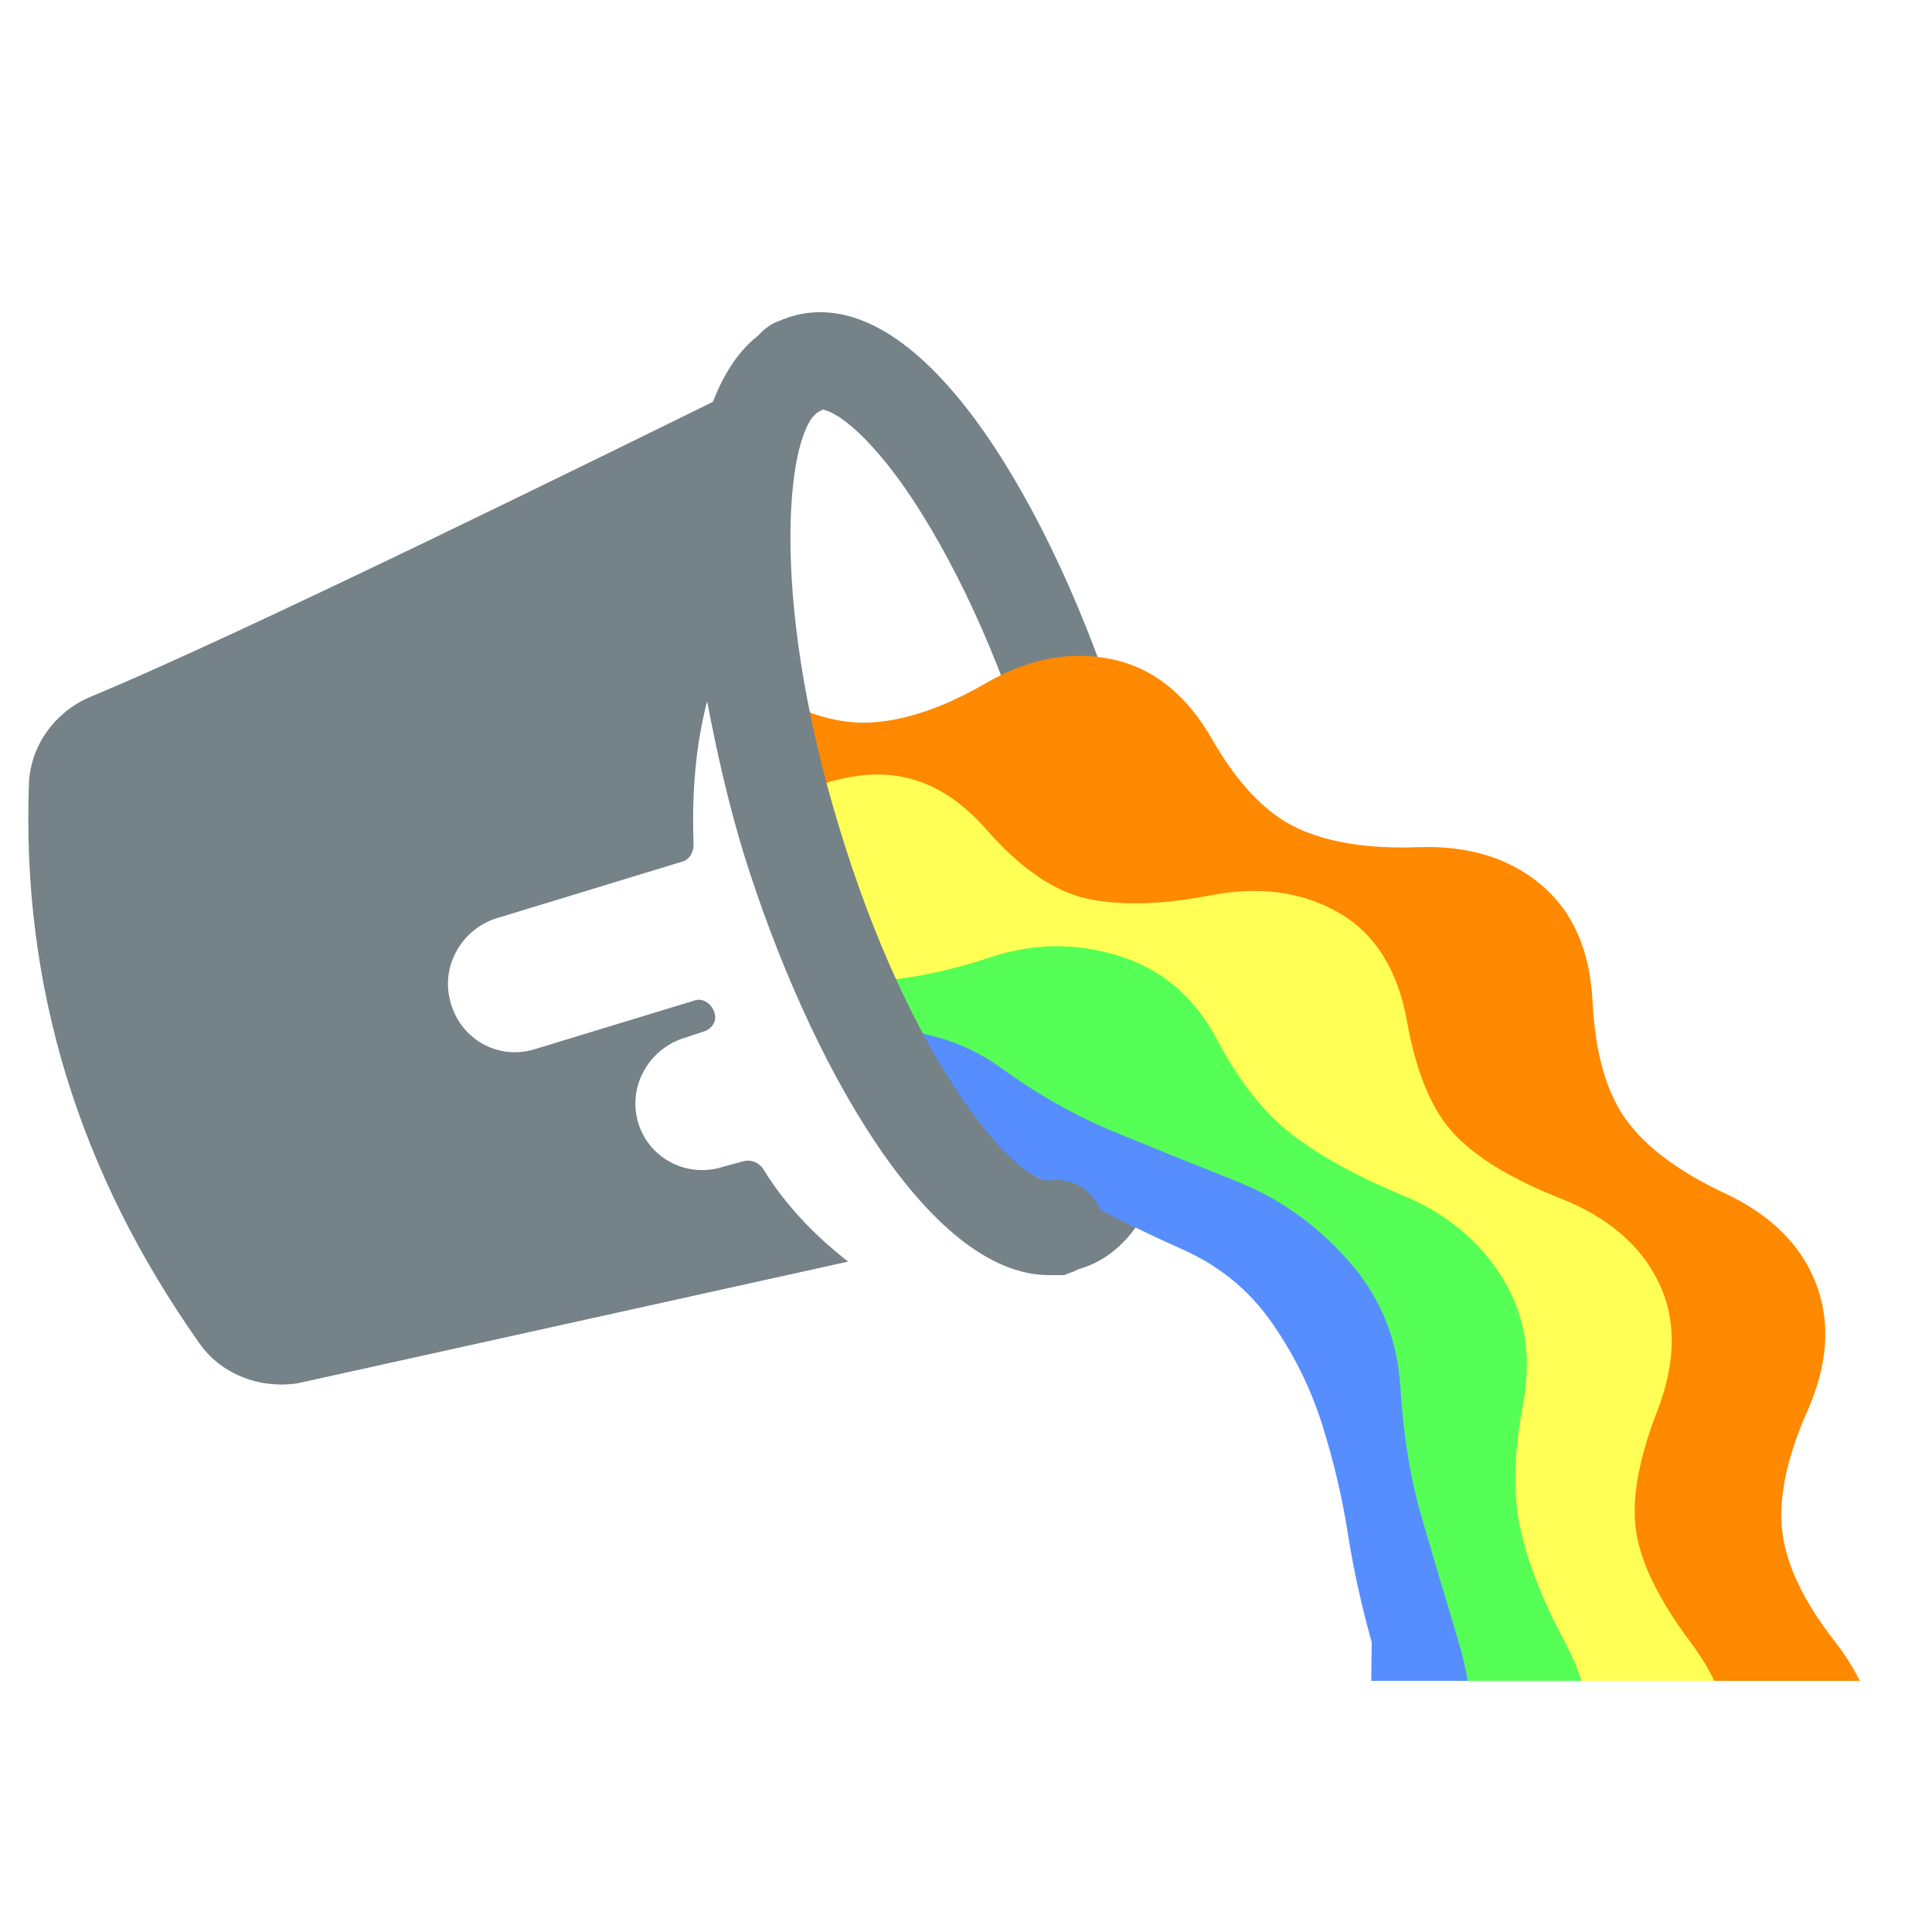
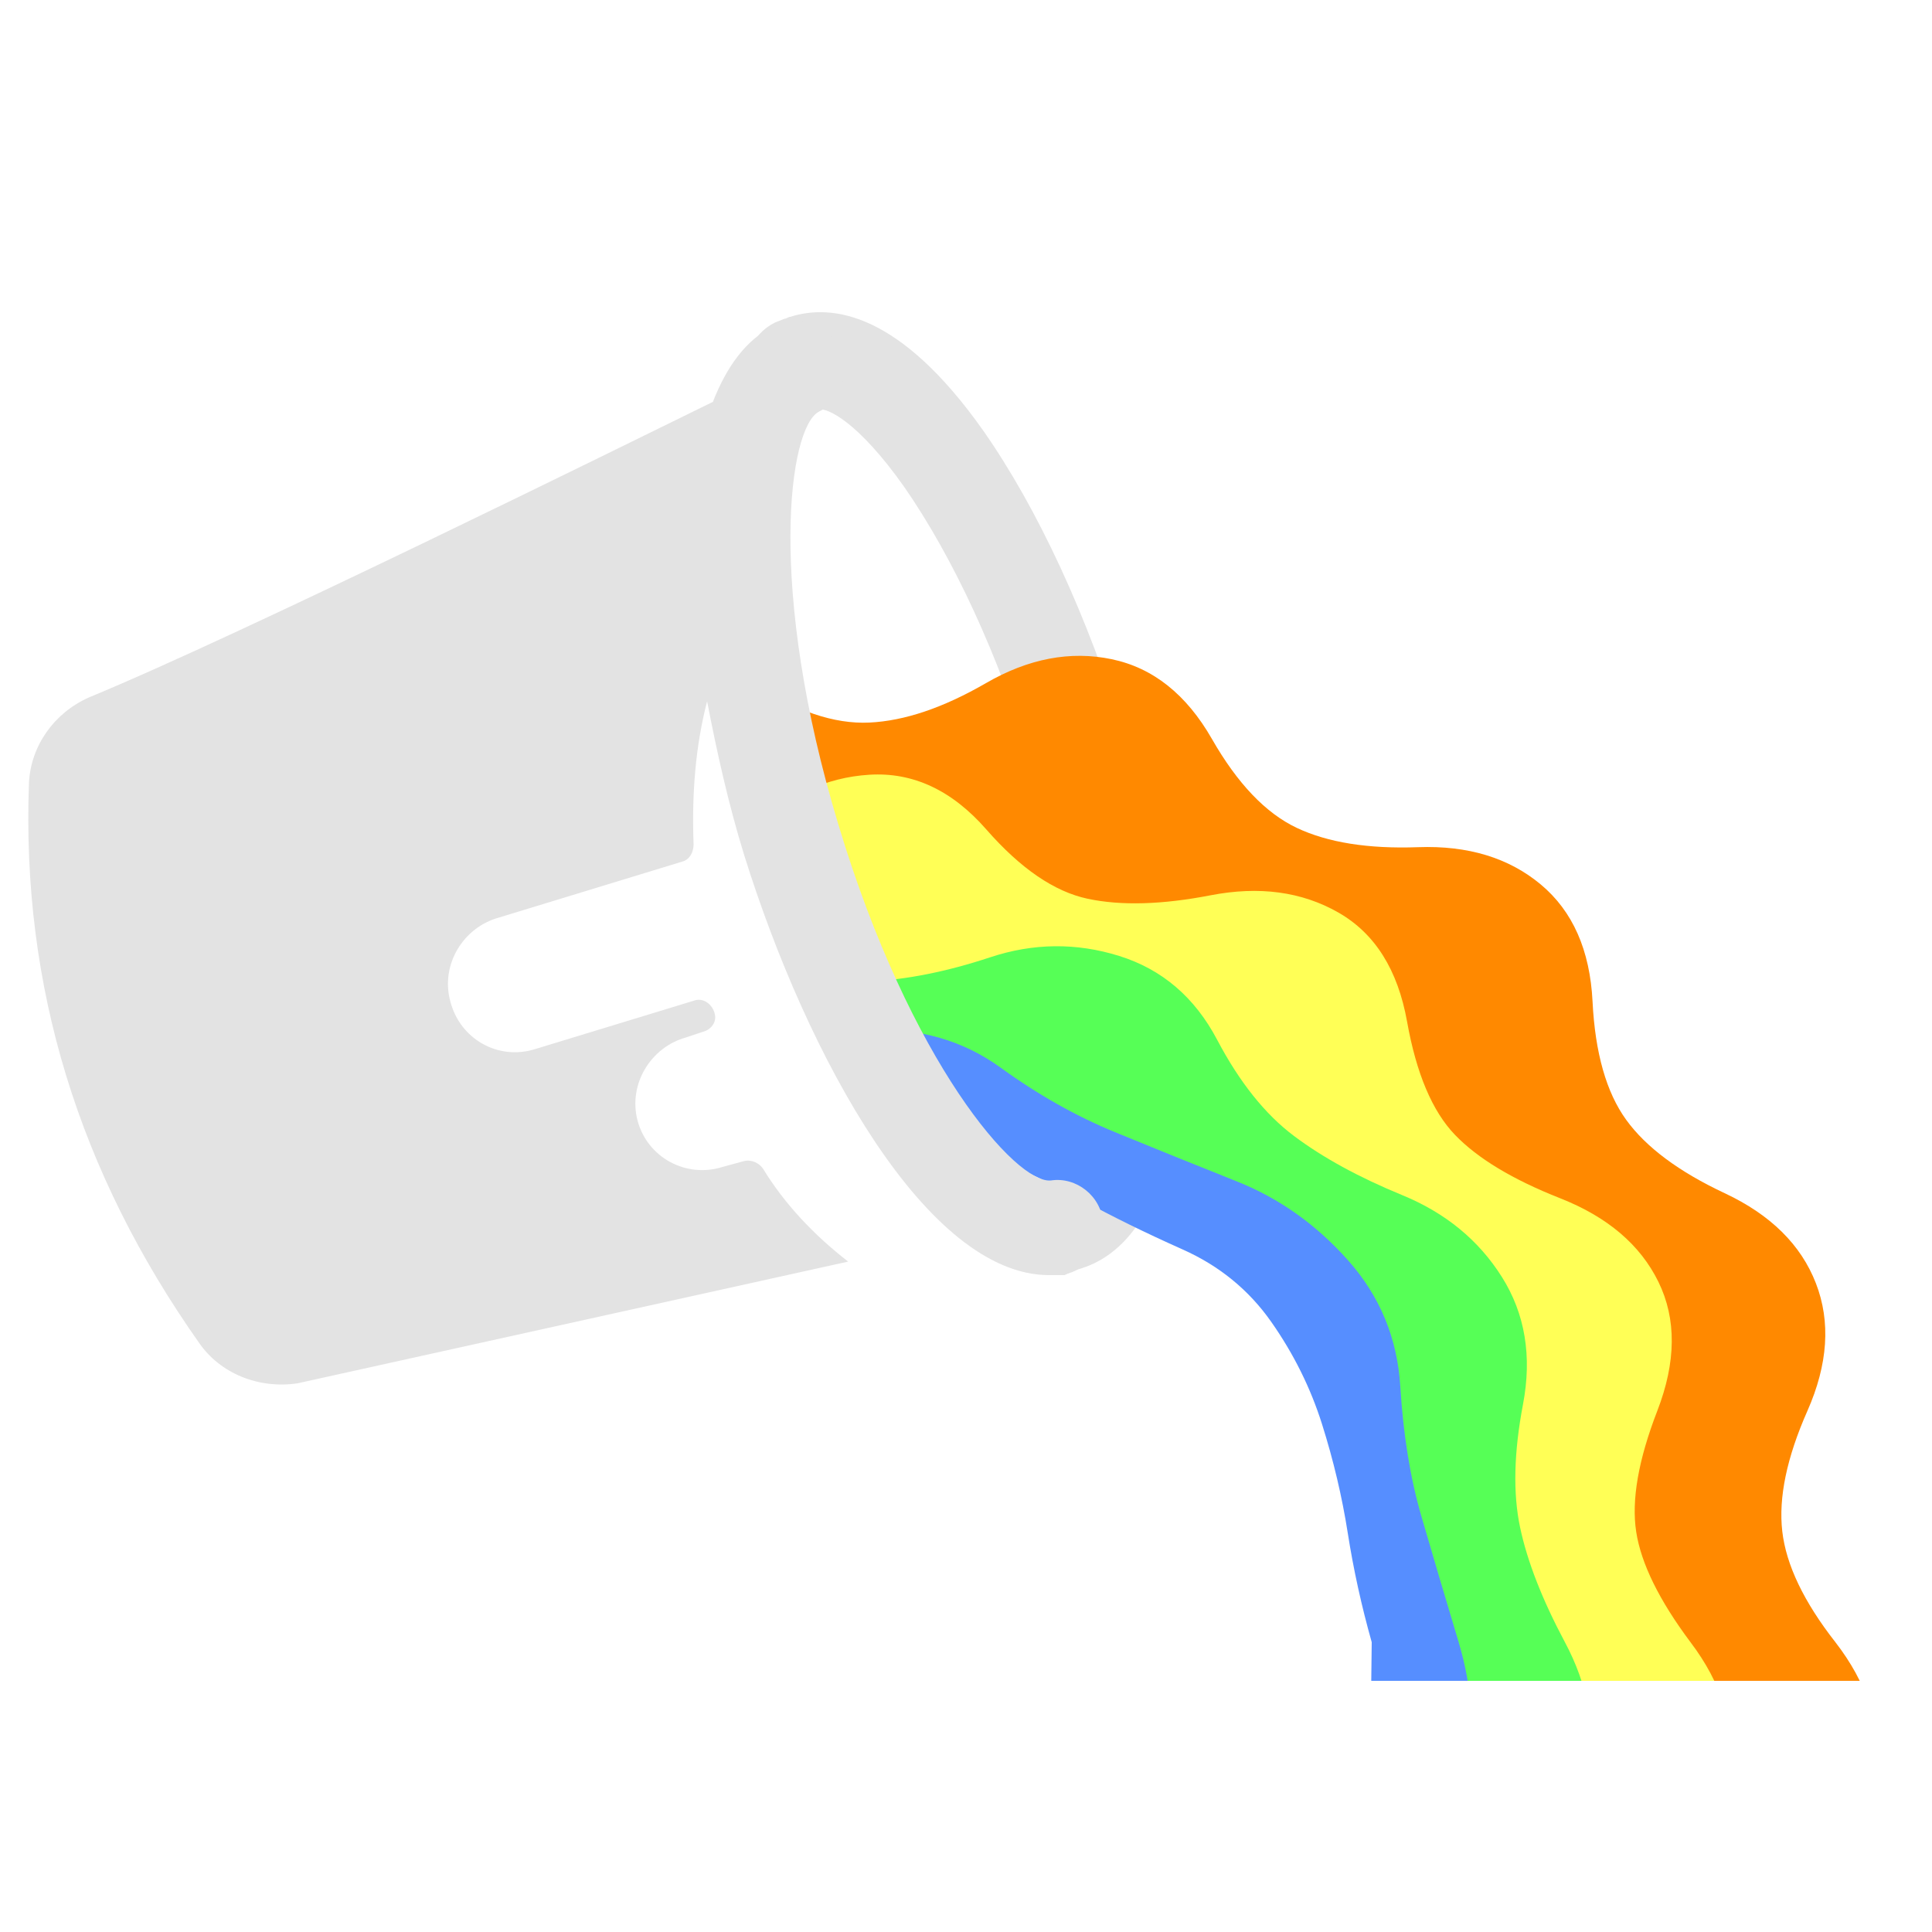
<svg xmlns="http://www.w3.org/2000/svg" style="margin: auto; background: rgba(0, 0, 0, 0) none repeat scroll 0% 0%; display: block; shape-rendering: auto;" width="100px" height="100px" viewBox="0 0 100 100" preserveAspectRatio="xMidYMid">
  <defs>
-     <clipPath id="ldio-xdle8j42k6-cp">
+     <clipPath id="ldio-vqnbxvtpct-cp">
      <path d="M57.6,64.3c6.1,5.4,9.9,13.2,9.9,22c0,0.2,0,0.5,0,0.7h44c0-0.2,0-0.5,0-0.7c0-40.3-32.5-73-72.7-73.3v20.1 l9.5,25.6C48.4,58.8,54.9,61.9,57.6,64.3" />
    </clipPath>
  </defs>
-   <path fill="#758287" d="M54.6,66c-1.2,0-2.2-0.8-2.5-2c-0.3-1.4,0.6-2.7,2-2.9l0.3-0.1c0.3-0.2,1.3-1.6,1.5-5.8 c0.1-4.4-0.8-9.9-2.5-15.6c-1.7-5.7-4.1-10.8-6.6-14.4c-2.4-3.4-4-4.1-4.4-4l-0.3,0.1c-1.3,0.5-2.7-0.1-3.3-1.3 c-0.5-1.3,0.1-2.7,1.3-3.3l0.5-0.2c0.1,0,0.2-0.1,0.3-0.1c2.2-0.7,5.7-0.2,10,5.9c2.8,4,5.4,9.6,7.3,15.8 c1.9,6.2,2.8,12.3,2.7,17.2c-0.2,7.4-2.9,9.8-5.1,10.4c-0.1,0-0.2,0-0.3,0.1L55.1,66C54.9,66,54.8,66,54.6,66z">
+   <path fill="#e3e3e3" d="M54.6,66c-1.2,0-2.2-0.8-2.5-2c-0.3-1.4,0.6-2.7,2-2.9l0.3-0.1c0.3-0.2,1.3-1.6,1.5-5.8 c0.1-4.4-0.8-9.9-2.5-15.6c-1.7-5.7-4.1-10.8-6.6-14.4c-2.4-3.4-4-4.1-4.4-4l-0.3,0.1c-1.3,0.5-2.7-0.1-3.3-1.3 c-0.5-1.3,0.1-2.7,1.3-3.3l0.5-0.2c0.1,0,0.2-0.1,0.3-0.1c2.2-0.7,5.7-0.2,10,5.9c2.8,4,5.4,9.6,7.3,15.8 c1.9,6.2,2.8,12.3,2.7,17.2c-0.2,7.4-2.9,9.8-5.1,10.4c-0.1,0-0.2,0-0.3,0.1L55.1,66C54.9,66,54.8,66,54.6,66z">
    <animateTransform attributeName="transform" type="translate" keyTimes="0;0.5;1" values="0,0;0,3;0 0" dur="1s" repeatCount="indefinite" />
  </path>
-   <g id="ldio-xdle8j42k6-rainbow" clip-path="url(#ldio-xdle8j42k6-cp)">
+   <g id="ldio-vqnbxvtpct-rainbow" clip-path="url(#ldio-vqnbxvtpct-cp)">
    <path fill="#ff8900" stroke-width="0" d="M 95 85Q 97.45 88.17 97.02 91.32T 93.55 96.97T 89.51 101.88T 89.27 108.24T 88.12 114.77T 82.43 118.16T 76.56 120.63T 73.4 126.15T 69.35 131.4T 62.73 131.75T 56.39 131.22T 51.03 134.64T 45 137.4T 38.97 134.64T 33.61 131.22T 27.27 131.75T 20.65 131.4T 16.6 126.15T 13.44 120.63T 7.57 118.16T 1.88 114.77T 0.73 108.24T 0.49 101.88T -3.55 96.97T -7.02 91.32T -5 85T -2.25 79.26T -3.55 73.03T -3.99 66.42T 0.73 61.76T 5.83 57.96T 7.57 51.84T 10.25 45.78T 16.6 43.85T 22.88 42.85T 27.27 38.25T 32.46 34.12T 38.97 35.36T 45 37.4T 51.03 35.36T 57.54 34.12T 62.73 38.25T 67.12 42.85T 73.4 43.85T 79.75 45.78T 82.43 51.84T 84.17 57.96T 89.27 61.76T 93.99 66.42T 93.55 73.03T 92.25 79.26T 95 85ZM 72.5 85Q 71.81 83.38 71.7 81.76T 71.7 78.42T 71.27 75.04T 69.35 72.22T 67.14 69.72T 65.58 66.76T 63.63 63.97T 60.62 62.37T 57.5 61.18T 54.75 59.29T 51.72 57.72T 48.31 57.7T 45 58.1T 41.69 57.7T 38.28 57.72T 35.25 59.29T 32.5 61.18T 29.38 62.37T 26.37 63.97T 24.42 66.76T 22.86 69.72T 20.65 72.22T 18.73 75.04T 18.3 78.42T 18.3 81.76T 17.5 85T 17.1 88.39T 18.3 91.58T 19.85 94.54T 20.65 97.78T 21.87 100.96T 24.42 103.24T 27.16 105.13T 29.38 107.63T 31.94 109.88T 35.25 110.71T 38.56 111.12T 41.69 112.3T 45 113.1T 48.31 112.3T 51.44 111.12T 54.75 110.71T 58.06 109.88T 60.62 107.63T 62.84 105.13T 65.58 103.24T 68.13 100.96T 69.35 97.78T 70.15 94.54T 71.7 91.58T 72.9 88.39Z">
      <animateTransform attributeName="transform" type="rotate" values="0 45 85;27.692 45 85" dur="0.5s" repeatCount="indefinite" keyTimes="0;1" />
    </path>
    <path fill="#ffff56" stroke-width="0" d="M 87.5 85Q 89.93 88.21 89.44 91.39T 85.78 96.97T 81.48 101.66T 80.75 107.98T 78.93 114.4T 72.83 117.12T 66.68 118.73T 62.66 123.66T 57.65 128.08T 51.05 127.07T 45 125.1T 38.95 127.07T 32.35 128.08T 27.34 123.66T 23.32 118.73T 17.17 117.12T 11.07 114.4T 9.25 107.98T 8.52 101.66T 4.22 96.97T 0.56 91.39T 2.5 85T 5.31 79.29T 4.22 73.03T 4.16 66.35T 9.25 62.02T 14.69 58.74T 17.17 52.88T 20.73 47.23T 27.34 46.34T 33.7 46.52T 38.95 42.93T 45 40.1T 51.05 42.93T 56.3 46.52T 62.66 46.34T 69.27 47.23T 72.83 52.88T 75.31 58.74T 80.75 62.02T 85.84 66.35T 85.78 73.03T 84.69 79.29T 87.5 85ZM 72.5 85Q 71.8 83.08 71.63 81.17T 71.39 77.25T 70.56 73.33T 68.13 70.13T 65.33 67.38T 63.01 64.22T 60.19 61.36T 56.42 59.99T 52.58 59.19T 48.91 57.78T 45 56.9T 41.09 57.78T 37.42 59.19T 33.58 59.99T 29.81 61.36T 26.99 64.22T 24.67 67.38T 21.87 70.13T 19.44 73.33T 18.61 77.25T 18.37 81.17T 17.5 85T 17.19 89T 18.61 92.75T 20.53 96.17T 21.87 99.87T 23.76 103.4T 26.99 105.78T 30.46 107.63T 33.58 110.01T 37.08 111.96T 41.09 112.22T 45 111.9T 48.91 112.22T 52.92 111.96T 56.42 110.01T 59.54 107.63T 63.01 105.78T 66.24 103.4T 68.13 99.87T 69.47 96.17T 71.39 92.75T 72.81 89Z">
      <animateTransform attributeName="transform" type="rotate" values="0 45 85;32.727 45 85" dur="1s" repeatCount="indefinite" keyTimes="0;1" />
    </path>
    <path fill="#56ff56" stroke-width="0" d="M 81 85Q 82.76 88.3 82.23 91.56T 78.83 97.31T 74.62 102.1T 72.58 108.14T 69.3 113.96T 63 116.18T 56.7 117.14T 51.25 120.45T 45 122.8T 38.75 120.45T 33.3 117.14T 27 116.18T 20.7 113.96T 17.42 108.14T 15.38 102.1T 11.17 97.31T 7.77 91.56T 9 85T 11.32 79.06T 11.17 72.69T 12.26 66.1T 17.42 61.86T 23.02 58.8T 27 53.82T 32.07 49.48T 38.75 49.55T 45 50.8T 51.25 49.55T 57.93 49.48T 63 53.82T 66.98 58.8T 72.58 61.86T 77.74 66.1T 78.83 72.69T 78.68 79.06T 81 85ZM 72.5 85Q 71.76 82.66 71.49 80.33T 70.84 75.59T 69.34 70.95T 66.07 67.32T 62.29 64.39T 58.75 61.18T 54.61 58.59T 49.78 57.92T 45 58.1T 40.22 57.92T 35.39 58.59T 31.25 61.18T 27.71 64.39T 23.93 67.32T 20.66 70.95T 19.16 75.59T 18.51 80.33T 17.5 85T 17.33 89.88T 19.16 94.41T 21.7 98.45T 23.93 102.68T 26.94 106.53T 31.25 108.82T 35.8 110.28T 40.22 112.08T 45 113.1T 49.78 112.08T 54.2 110.28T 58.75 108.82T 63.06 106.53T 66.07 102.68T 68.3 98.45T 70.84 94.41T 72.67 89.88Z">
      <animateTransform attributeName="transform" type="rotate" values="0 45 85;40 45 85" dur="0.5s" repeatCount="indefinite" keyTimes="0;1" />
    </path>
    <path fill="#568eff" stroke-width="0" d="M 75.5 85Q 76.57 88.56 75.91 92.05T 72.48 98.23T 67.91 103.27T 64.02 108.85T 58.75 113.56T 51.79 114.74T 45 114.3T 38.21 114.74T 31.25 113.56T 25.98 108.85T 22.09 103.27T 17.52 98.23T 14.09 92.05T 14.5 85T 16.43 78.48T 17.52 71.77T 20.22 65.24T 25.98 61.15T 32.29 58.6T 38.21 55.26T 45 53.3T 51.79 55.26T 57.71 58.6T 64.02 61.15T 69.78 65.24T 72.48 71.77T 73.57 78.48T 75.5 85ZM 71 85Q 70.2 82.16 69.76 79.35T 68.43 73.72T 65.8 68.42T 61.21 64.67T 56.02 62.12T 50.79 59.65T 45 58.4T 39.21 59.65T 33.98 62.12T 28.79 64.67T 24.2 68.42T 21.57 73.72T 20.24 79.35T 19 85T 19.07 90.92T 21.57 96.28T 25.14 100.84T 28.79 105.33T 33.46 108.97T 39.21 110.35T 45 110.4T 50.79 110.35T 56.54 108.97T 61.21 105.33T 64.86 100.84T 68.43 96.28T 70.93 90.92Z">
      <animateTransform attributeName="transform" type="rotate" values="0 45 85;51.429 45 85" dur="1s" repeatCount="indefinite" keyTimes="0;1" />
    </path>
  </g>
-   <path fill="#758287" d="M57.1,63.3c-0.1-1.4-1.4-2.4-2.7-2.2c-1.8,0.2-7.3-6.1-11-18.4c-3.7-12.2-2.6-20.6-1-21.4 c1.2-0.6,1.7-2.2,1-3.4c-0.6-1.2-2.2-1.7-3.4-1c-1.4,0.7-2.4,2.1-3.1,3.9c-4.5,2.2-24.3,12-32.3,15.3c-1.8,0.8-3,2.5-3.1,4.4 c-0.4,10.6,2.6,20.2,8.8,29c1.1,1.6,3.1,2.4,5.1,2.1l28.5-6.3c-1.8-1.4-3.3-3-4.4-4.8c-0.2-0.3-0.6-0.5-1-0.4l-1.1,0.3 C35.5,61,33.5,59.9,33,58c-0.5-1.9,0.7-3.8,2.5-4.3l0.9-0.3c0.4-0.1,0.7-0.5,0.6-0.9l0,0c-0.1-0.5-0.6-0.9-1.1-0.7l-8.2,2.5 c-1.9,0.6-3.9-0.5-4.4-2.5c-0.5-1.9,0.7-3.8,2.5-4.3l9.5-2.9c0.4-0.1,0.6-0.5,0.6-0.9c-0.1-2.6,0.1-5.1,0.7-7.4 c0.5,2.6,1.1,5.3,1.9,7.9C41.8,54.8,48,66,54.3,66c0.2,0,0.4,0,0.5,0C56.2,65.9,57.2,64.6,57.1,63.3z">
+   <path fill="#e3e3e3" d="M57.1,63.3c-0.1-1.4-1.4-2.4-2.7-2.2c-1.8,0.2-7.3-6.1-11-18.4c-3.7-12.2-2.6-20.6-1-21.4 c1.2-0.6,1.7-2.2,1-3.4c-0.6-1.2-2.2-1.7-3.4-1c-1.4,0.7-2.4,2.1-3.1,3.9c-4.5,2.2-24.3,12-32.3,15.3c-1.8,0.8-3,2.5-3.1,4.4 c-0.4,10.6,2.6,20.2,8.8,29c1.1,1.6,3.1,2.4,5.1,2.1l28.5-6.3c-1.8-1.4-3.3-3-4.4-4.8c-0.2-0.3-0.6-0.5-1-0.4l-1.1,0.3 C35.5,61,33.5,59.9,33,58c-0.5-1.9,0.7-3.8,2.5-4.3l0.9-0.3c0.4-0.1,0.7-0.5,0.6-0.9l0,0c-0.1-0.5-0.6-0.9-1.1-0.7l-8.2,2.5 c-1.9,0.6-3.9-0.5-4.4-2.5c-0.5-1.9,0.7-3.8,2.5-4.3l9.5-2.9c0.4-0.1,0.6-0.5,0.6-0.9c-0.1-2.6,0.1-5.1,0.7-7.4 c0.5,2.6,1.1,5.3,1.9,7.9C41.8,54.8,48,66,54.3,66c0.2,0,0.4,0,0.5,0C56.2,65.9,57.2,64.6,57.1,63.3z">
    <animateTransform attributeName="transform" type="translate" keyTimes="0;0.5;1" values="0 0;0 3;0 0" dur="1s" repeatCount="indefinite" />
  </path>
</svg>
